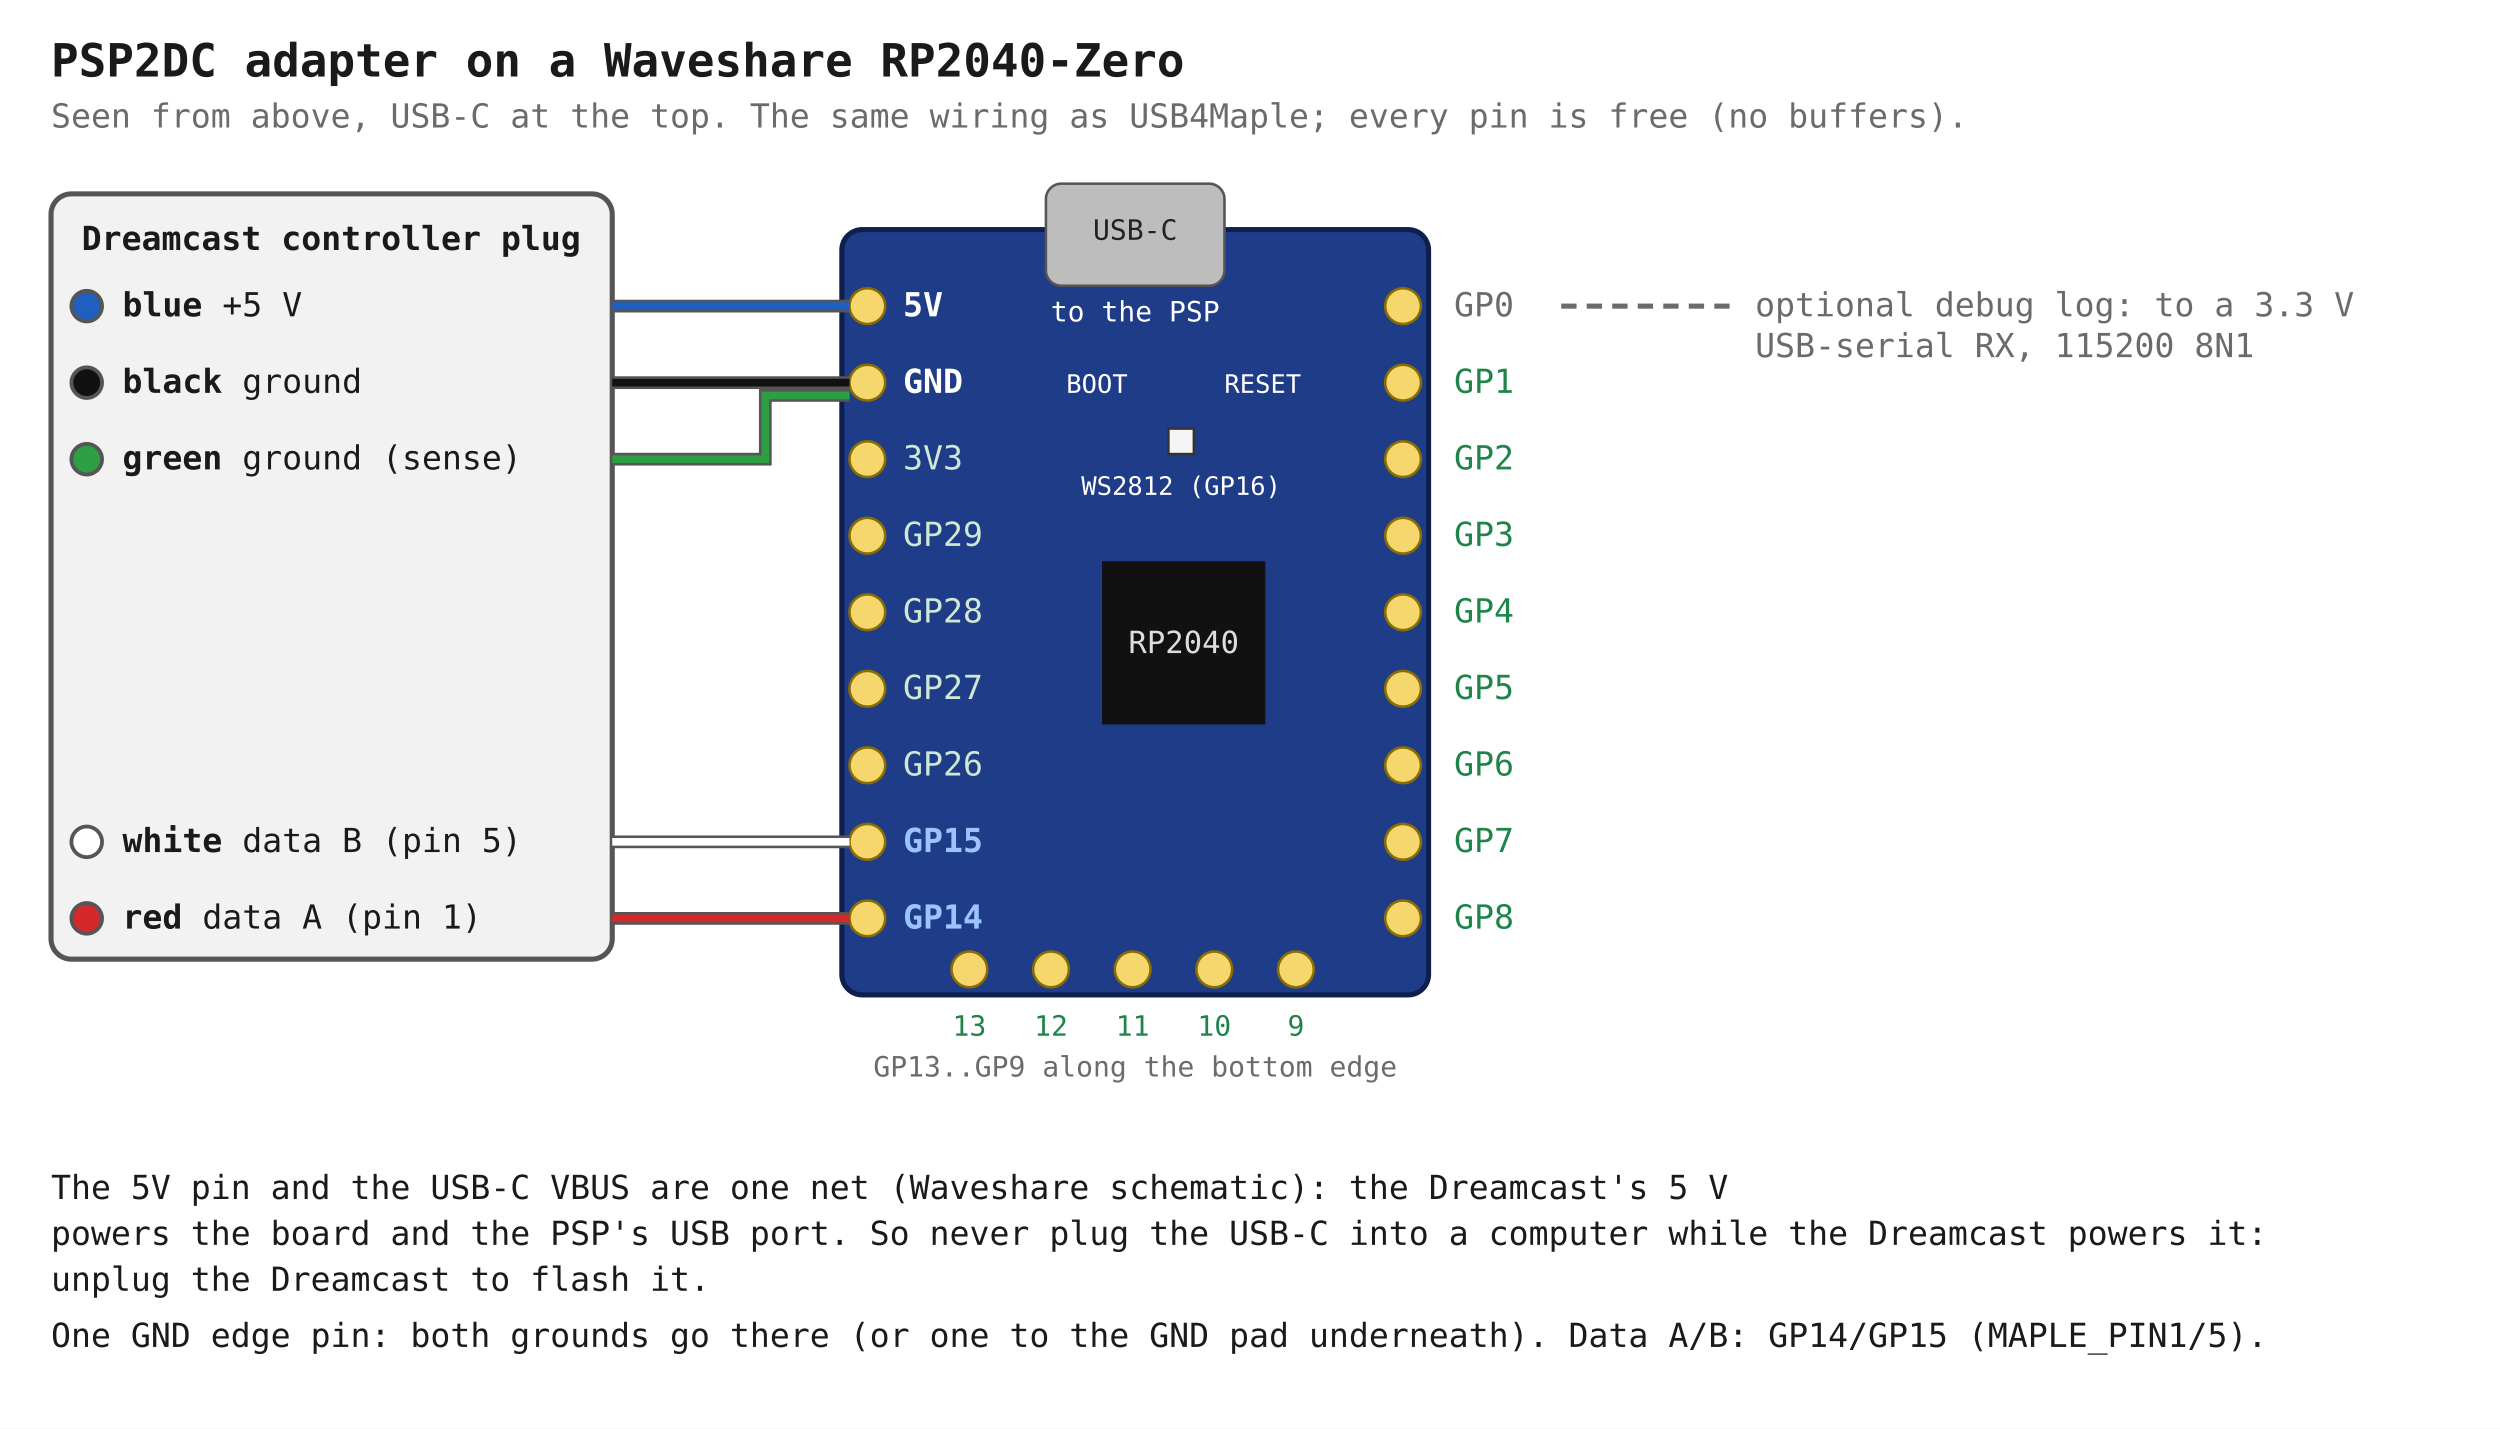
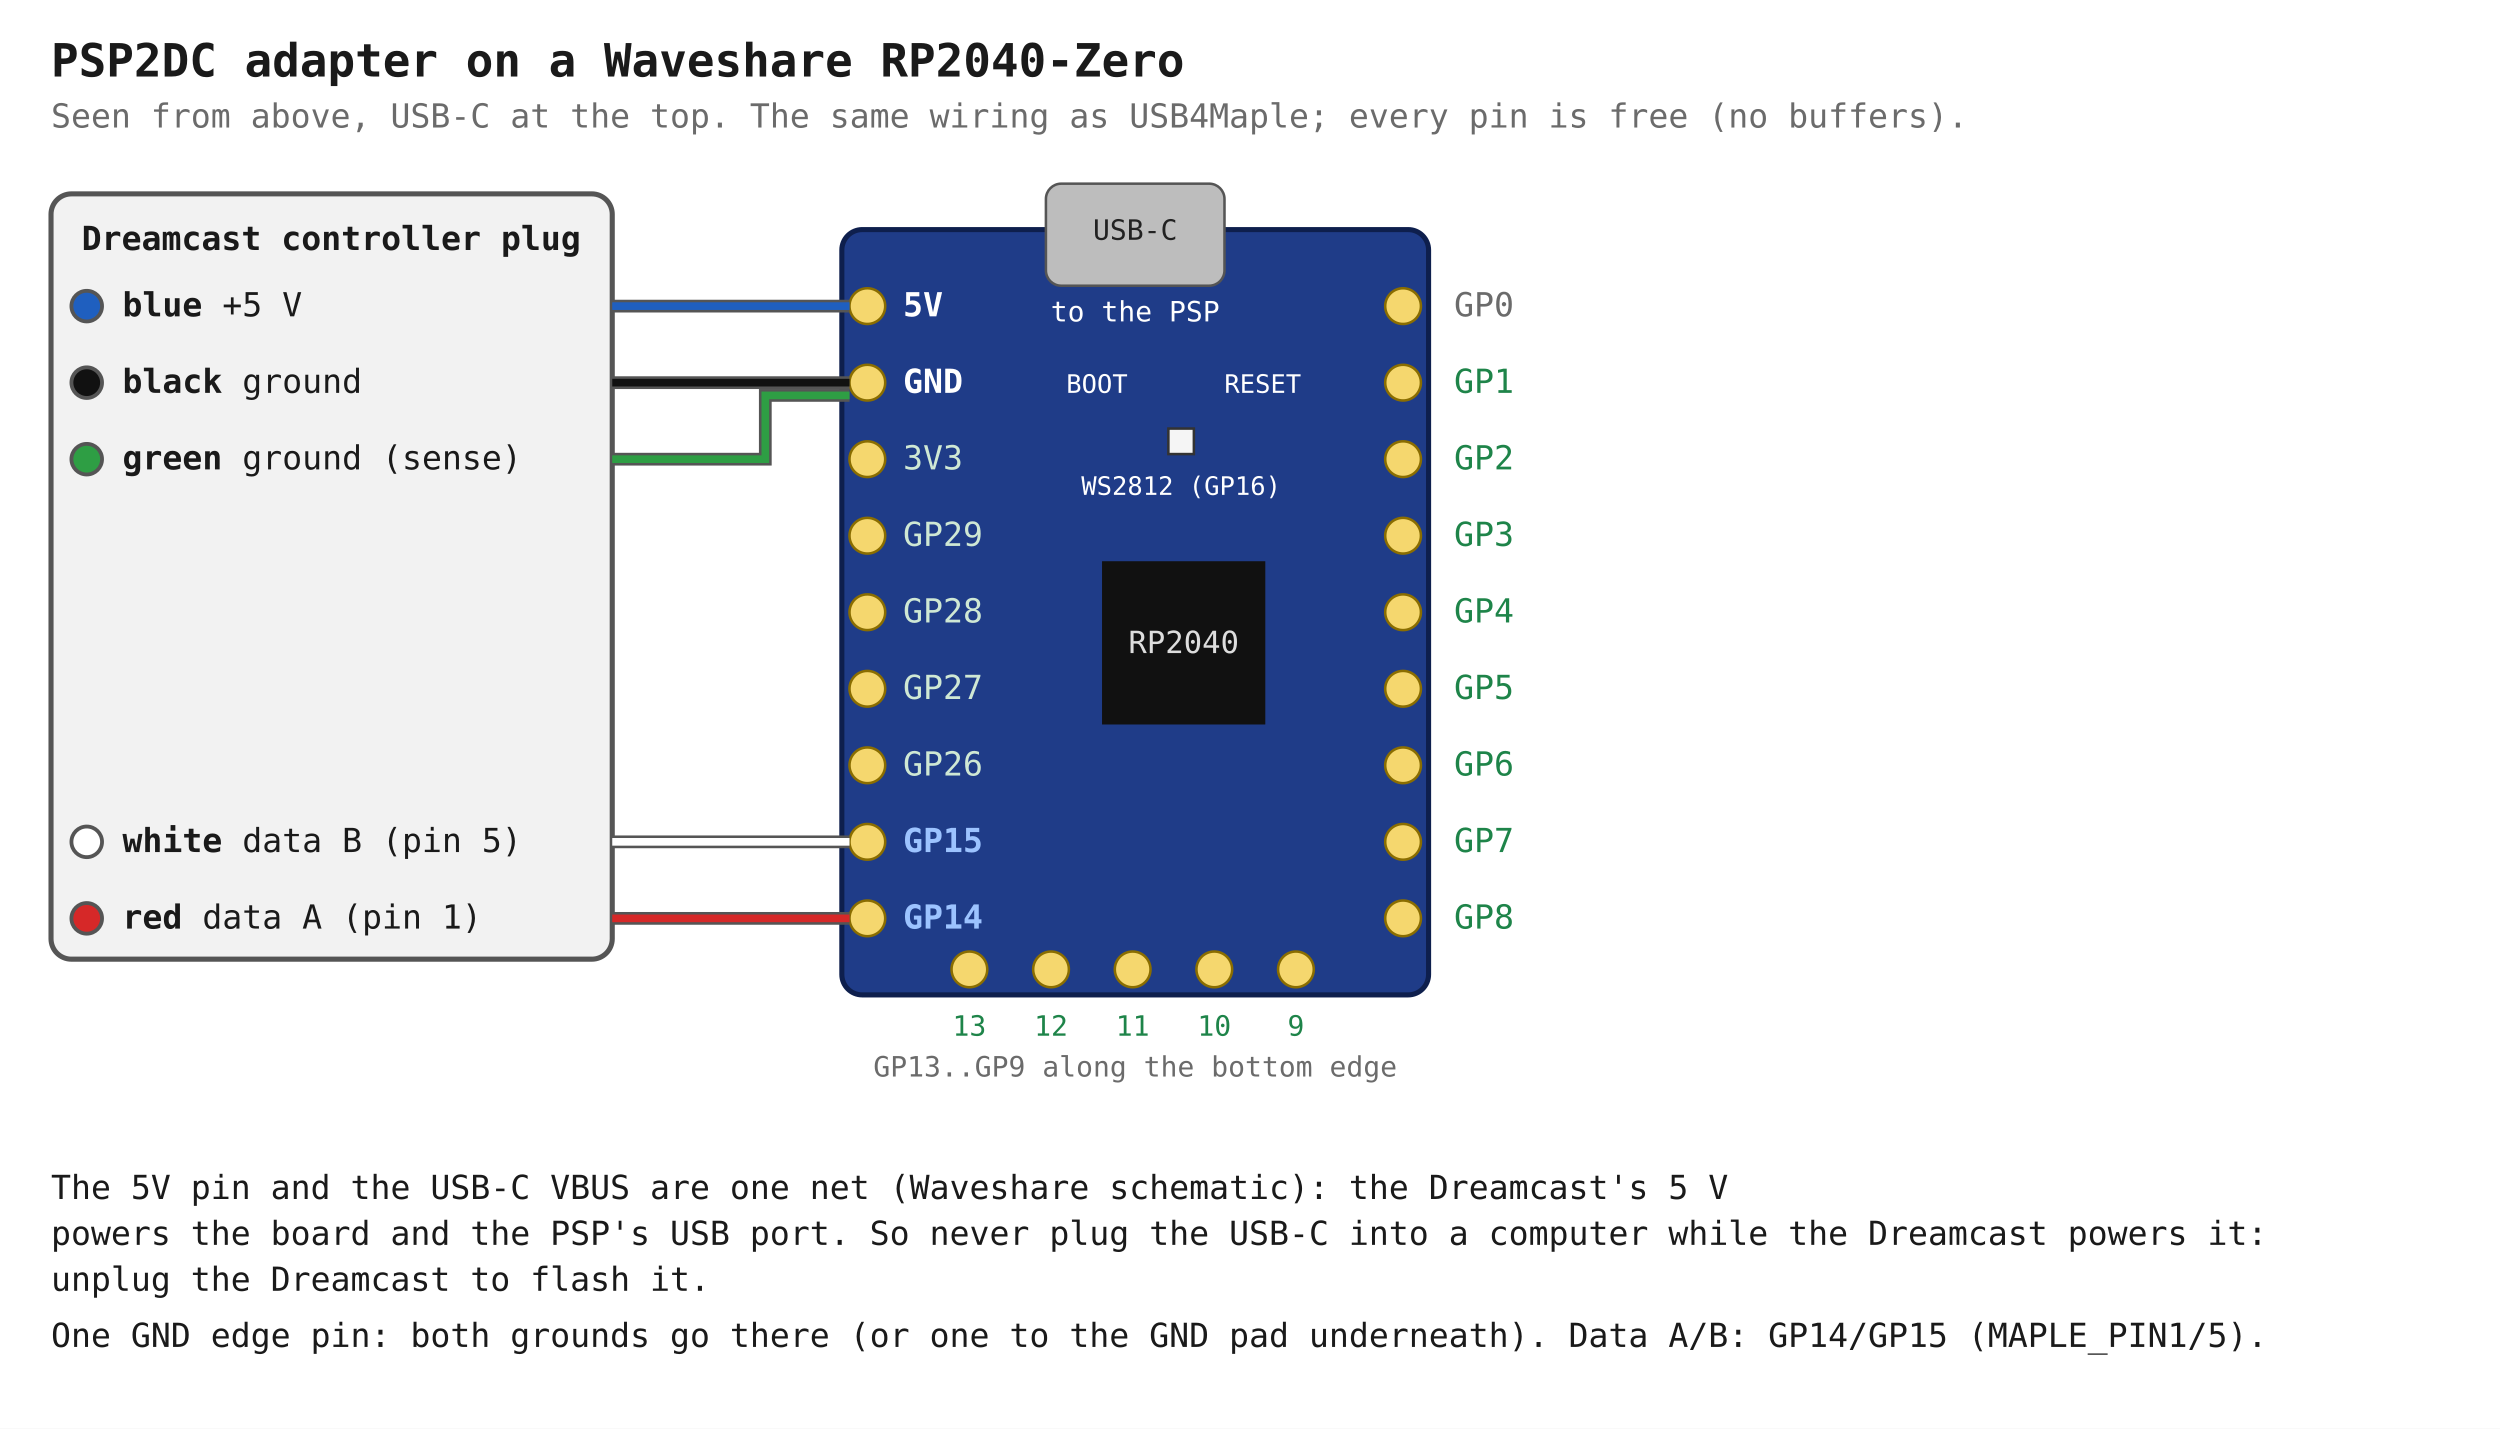
<svg xmlns="http://www.w3.org/2000/svg" width="980" height="560" viewBox="0 0 980 560" font-family="Menlo, Consolas, monospace" font-size="13">
  <rect width="100%" height="100%" fill="#ffffff" />
  <text x="20" y="30" font-size="18" font-weight="bold" fill="#1a1a1a">PSP2DC adapter on a Waveshare RP2040-Zero</text>
  <text x="20" y="50" fill="#6b6b6b">Seen from above, USB-C at the top. The same wiring as USB4Maple; every pin is free (no buffers).</text>
  <rect x="330" y="90" width="230" height="300" rx="8" fill="#1f3c88" stroke="#0e1f4d" stroke-width="2" />
  <rect x="410" y="72" width="70" height="40" rx="6" fill="#bdbdbd" stroke="#555" />
  <text x="445" y="94" text-anchor="middle" font-size="11" fill="#222">USB-C</text>
  <text x="445" y="126" text-anchor="middle" font-size="11" fill="#fff">to the PSP</text>
  <rect x="432" y="220" width="64" height="64" fill="#111" />
  <text x="464" y="256" text-anchor="middle" fill="#ddd" font-size="12">RP2040</text>
  <rect x="458" y="168" width="10" height="10" fill="#f5f5f5" stroke="#333" />
  <text x="463" y="194" text-anchor="middle" fill="#fff" font-size="10">WS2812 (GP16)</text>
  <text x="430" y="154" text-anchor="middle" fill="#fff" font-size="10">BOOT</text>
  <text x="495" y="154" text-anchor="middle" fill="#fff" font-size="10">RESET</text>
  <circle cx="340" cy="120" r="7" fill="#f5d76e" stroke="#8a6d00" />
  <text x="354" y="124" fill="#ffffff" font-weight="bold">5V</text>
  <circle cx="340" cy="150" r="7" fill="#f5d76e" stroke="#8a6d00" />
  <text x="354" y="154" fill="#ffffff" font-weight="bold">GND</text>
  <circle cx="340" cy="180" r="7" fill="#f5d76e" stroke="#8a6d00" />
  <text x="354" y="184" fill="#cfe8d4">3V3</text>
  <circle cx="340" cy="210" r="7" fill="#f5d76e" stroke="#8a6d00" />
  <text x="354" y="214" fill="#cfe8d4">GP29</text>
  <circle cx="340" cy="240" r="7" fill="#f5d76e" stroke="#8a6d00" />
  <text x="354" y="244" fill="#cfe8d4">GP28</text>
  <circle cx="340" cy="270" r="7" fill="#f5d76e" stroke="#8a6d00" />
  <text x="354" y="274" fill="#cfe8d4">GP27</text>
  <circle cx="340" cy="300" r="7" fill="#f5d76e" stroke="#8a6d00" />
  <text x="354" y="304" fill="#cfe8d4">GP26</text>
  <circle cx="340" cy="330" r="7" fill="#f5d76e" stroke="#8a6d00" />
  <text x="354" y="334" fill="#9cc3ff" font-weight="bold">GP15</text>
  <circle cx="340" cy="360" r="7" fill="#f5d76e" stroke="#8a6d00" />
  <text x="354" y="364" fill="#9cc3ff" font-weight="bold">GP14</text>
  <circle cx="550" cy="120" r="7" fill="#f5d76e" stroke="#8a6d00" />
  <text x="570" y="124" fill="#6b6b6b">GP0</text>
  <circle cx="550" cy="150" r="7" fill="#f5d76e" stroke="#8a6d00" />
  <text x="570" y="154" fill="#1e8449">GP1</text>
  <circle cx="550" cy="180" r="7" fill="#f5d76e" stroke="#8a6d00" />
  <text x="570" y="184" fill="#1e8449">GP2</text>
  <circle cx="550" cy="210" r="7" fill="#f5d76e" stroke="#8a6d00" />
  <text x="570" y="214" fill="#1e8449">GP3</text>
  <circle cx="550" cy="240" r="7" fill="#f5d76e" stroke="#8a6d00" />
  <text x="570" y="244" fill="#1e8449">GP4</text>
  <circle cx="550" cy="270" r="7" fill="#f5d76e" stroke="#8a6d00" />
  <text x="570" y="274" fill="#1e8449">GP5</text>
  <circle cx="550" cy="300" r="7" fill="#f5d76e" stroke="#8a6d00" />
  <text x="570" y="304" fill="#1e8449">GP6</text>
  <circle cx="550" cy="330" r="7" fill="#f5d76e" stroke="#8a6d00" />
  <text x="570" y="334" fill="#1e8449">GP7</text>
  <circle cx="550" cy="360" r="7" fill="#f5d76e" stroke="#8a6d00" />
  <text x="570" y="364" fill="#1e8449">GP8</text>
  <circle cx="380" cy="380" r="7" fill="#f5d76e" stroke="#8a6d00" />
  <text x="380" y="406" text-anchor="middle" fill="#1e8449" font-size="11">13</text>
  <circle cx="412" cy="380" r="7" fill="#f5d76e" stroke="#8a6d00" />
  <text x="412" y="406" text-anchor="middle" fill="#1e8449" font-size="11">12</text>
  <circle cx="444" cy="380" r="7" fill="#f5d76e" stroke="#8a6d00" />
  <text x="444" y="406" text-anchor="middle" fill="#1e8449" font-size="11">11</text>
  <circle cx="476" cy="380" r="7" fill="#f5d76e" stroke="#8a6d00" />
  <text x="476" y="406" text-anchor="middle" fill="#1e8449" font-size="11">10</text>
  <circle cx="508" cy="380" r="7" fill="#f5d76e" stroke="#8a6d00" />
  <text x="508" y="406" text-anchor="middle" fill="#1e8449" font-size="11">9</text>
  <text x="445" y="422" text-anchor="middle" fill="#6b6b6b" font-size="11">GP13..GP9 along the bottom edge</text>
-   <line x1="612" y1="120" x2="680" y2="120" stroke="#6b6b6b" stroke-width="2" stroke-dasharray="6,4" />
-   <text x="688" y="124" fill="#6b6b6b">optional debug log: to a 3.3 V</text>
-   <text x="688" y="140" fill="#6b6b6b">USB-serial RX, 115200 8N1</text>
  <rect x="20" y="76" width="220" height="300" rx="8" fill="#f2f2f2" stroke="#555" stroke-width="2" />
  <text x="32" y="98" font-weight="bold" fill="#1a1a1a">Dreamcast controller plug</text>
  <polyline points="240,120 333,120" fill="none" stroke="#555555" stroke-width="5" />
  <polyline points="240,120 333,120" fill="none" stroke="#1f5fbf" stroke-width="3" />
  <circle cx="34" cy="120" r="6" fill="#1f5fbf" stroke="#555" stroke-width="1.5" />
  <text x="48" y="124" fill="#1a1a1a">
    <tspan font-weight="bold">blue</tspan> +5 V</text>
  <polyline points="240,150 333,150" fill="none" stroke="#555555" stroke-width="5" />
  <polyline points="240,150 333,150" fill="none" stroke="#111111" stroke-width="3" />
  <circle cx="34" cy="150" r="6" fill="#111111" stroke="#555" stroke-width="1.5" />
  <text x="48" y="154" fill="#1a1a1a">
    <tspan font-weight="bold">black</tspan> ground</text>
  <polyline points="240,180 300,180 300,155 333,155" fill="none" stroke="#555555" stroke-width="5" />
  <polyline points="240,180 300,180 300,155 333,155" fill="none" stroke="#2e9e44" stroke-width="3" />
  <circle cx="34" cy="180" r="6" fill="#2e9e44" stroke="#555" stroke-width="1.5" />
  <text x="48" y="184" fill="#1a1a1a">
    <tspan font-weight="bold">green</tspan> ground (sense)</text>
  <polyline points="240,330 333,330" fill="none" stroke="#555555" stroke-width="5" />
  <polyline points="240,330 333,330" fill="none" stroke="#ffffff" stroke-width="3" />
  <circle cx="34" cy="330" r="6" fill="#ffffff" stroke="#555" stroke-width="1.5" />
  <text x="48" y="334" fill="#1a1a1a">
    <tspan font-weight="bold">white</tspan> data B (pin 5)</text>
  <polyline points="240,360 333,360" fill="none" stroke="#555555" stroke-width="5" />
  <polyline points="240,360 333,360" fill="none" stroke="#d62828" stroke-width="3" />
  <circle cx="34" cy="360" r="6" fill="#d62828" stroke="#555" stroke-width="1.5" />
  <text x="48" y="364" fill="#1a1a1a">
    <tspan font-weight="bold">red</tspan> data A (pin 1)</text>
  <text x="20" y="470" fill="#1a1a1a">The 5V pin and the USB-C VBUS are one net (Waveshare schematic): the Dreamcast's 5 V</text>
  <text x="20" y="488" fill="#1a1a1a">powers the board and the PSP's USB port. So never plug the USB-C into a computer while the Dreamcast powers it:</text>
  <text x="20" y="506" fill="#1a1a1a">unplug the Dreamcast to flash it.</text>
  <text x="20" y="528" fill="#1a1a1a">One GND edge pin: both grounds go there (or one to the GND pad underneath). Data A/B: GP14/GP15 (MAPLE_PIN1/5).</text>
</svg>
